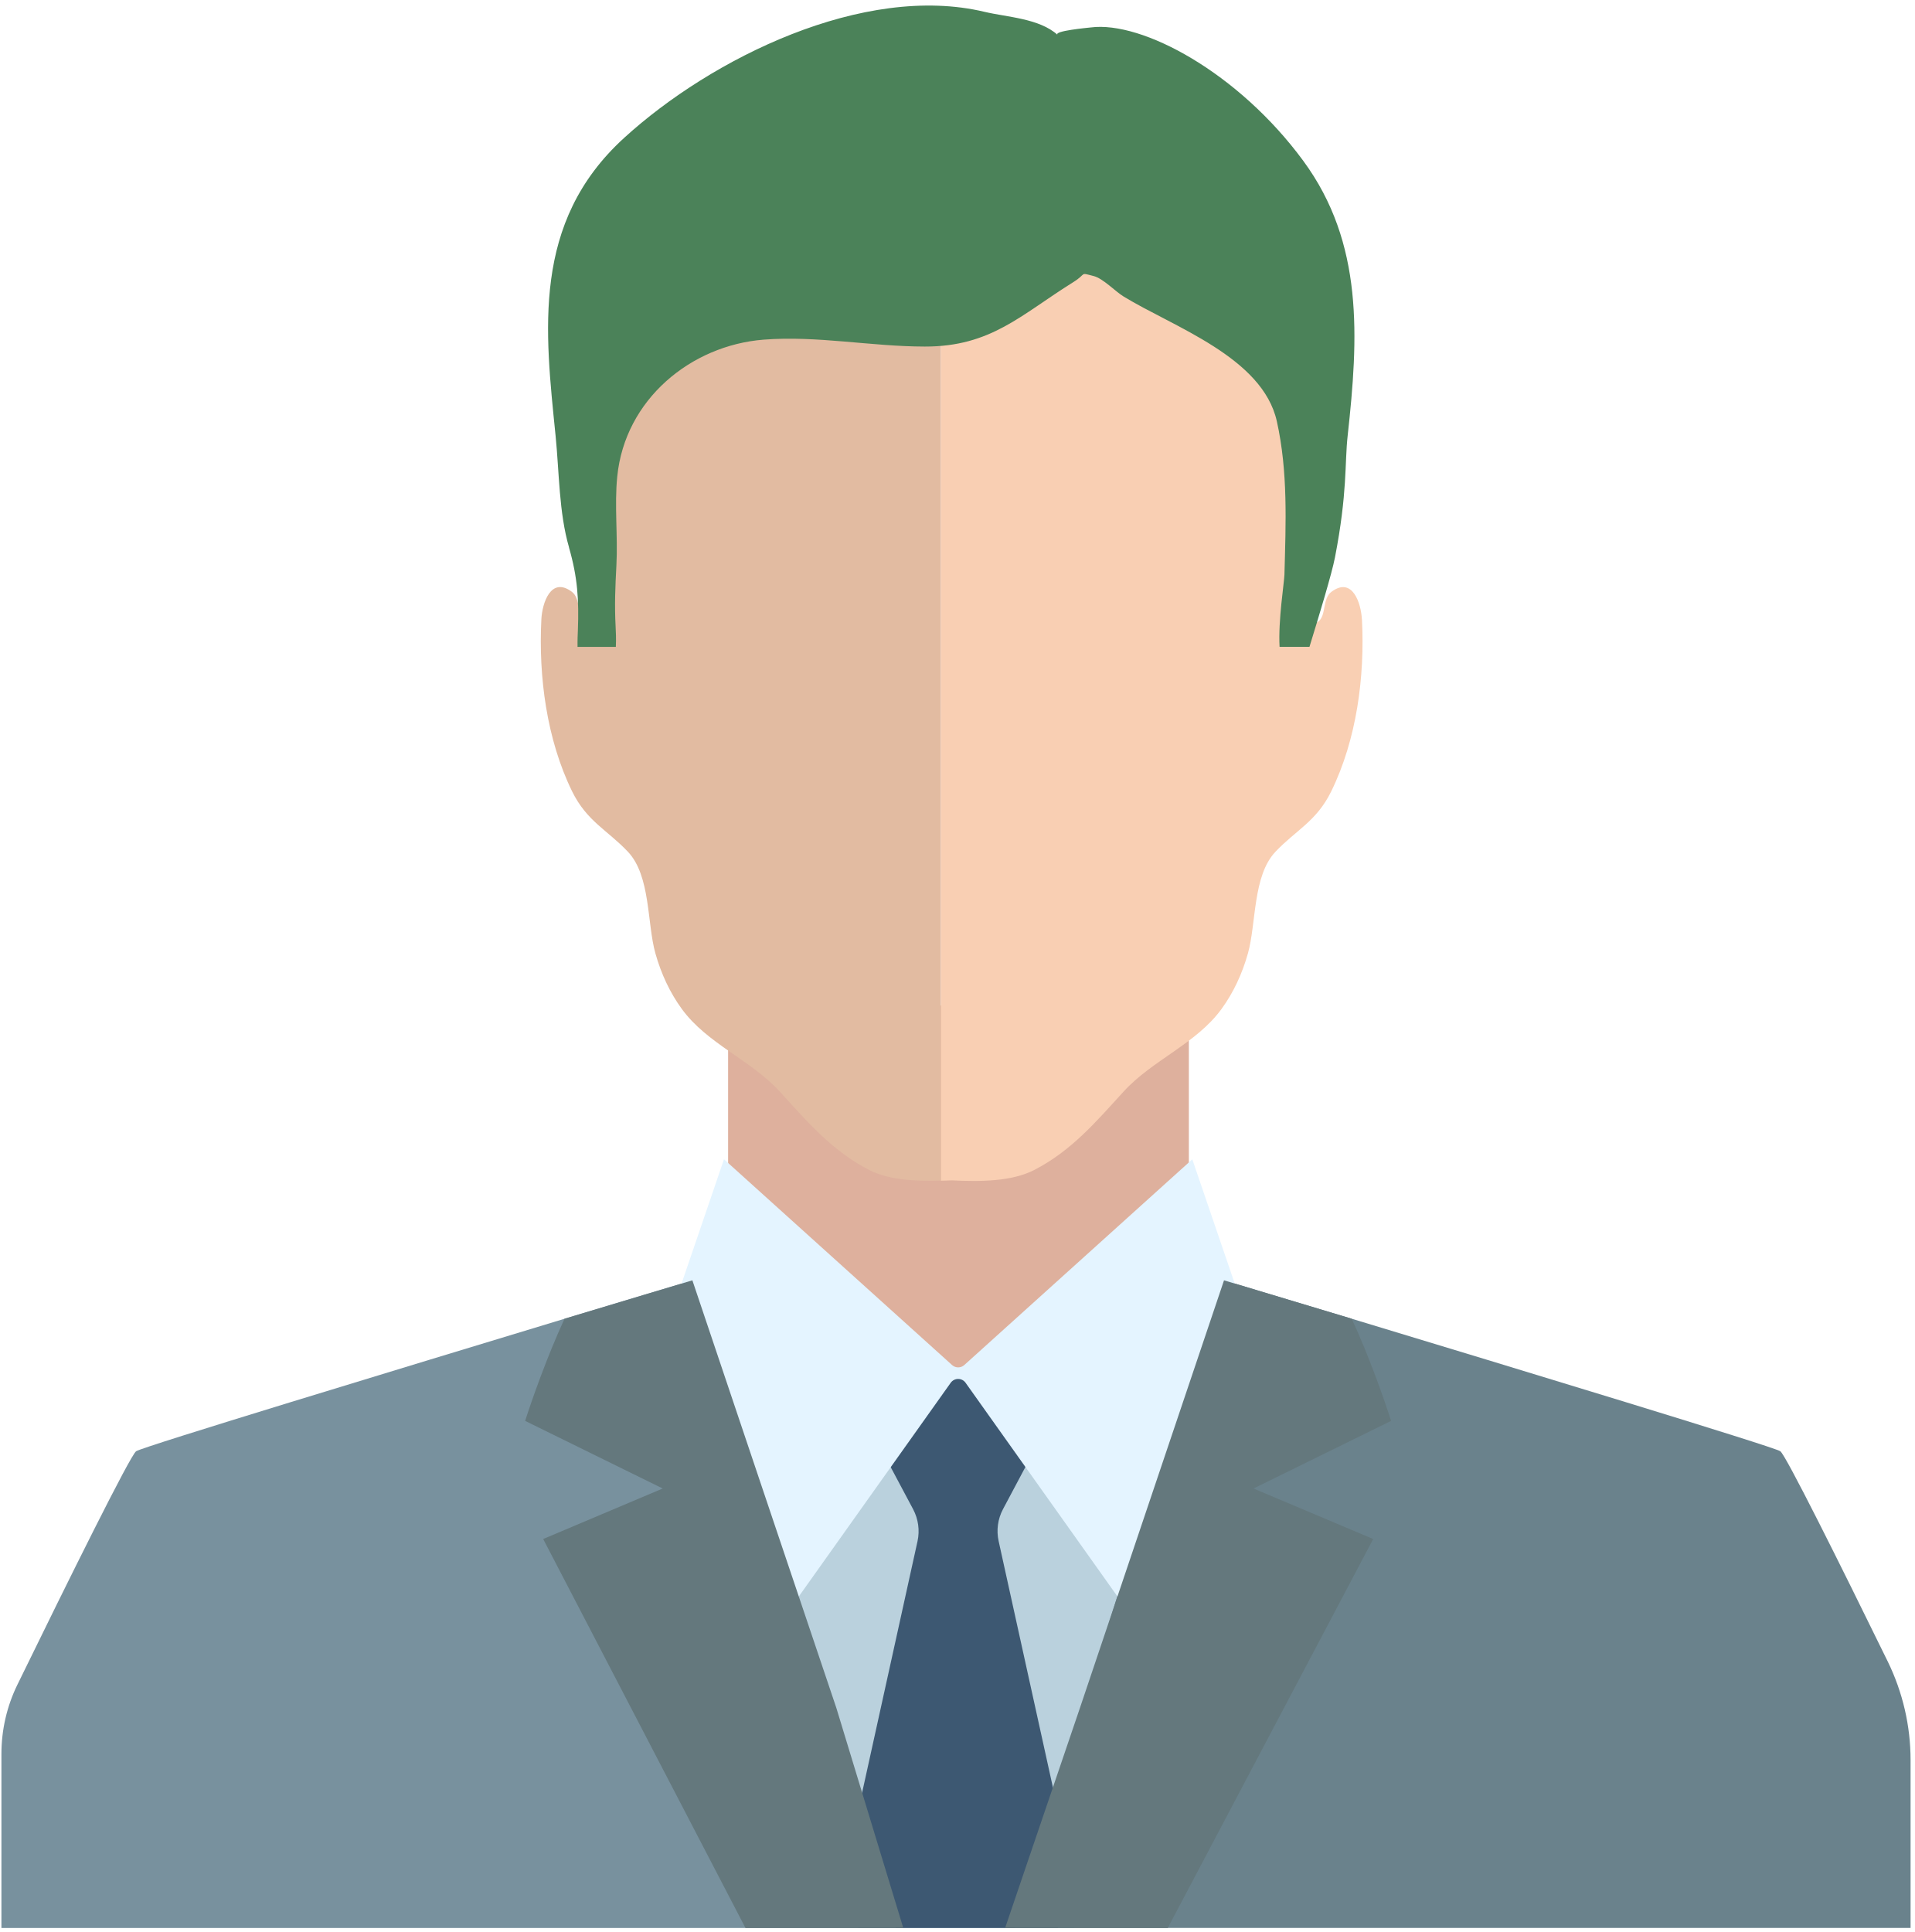
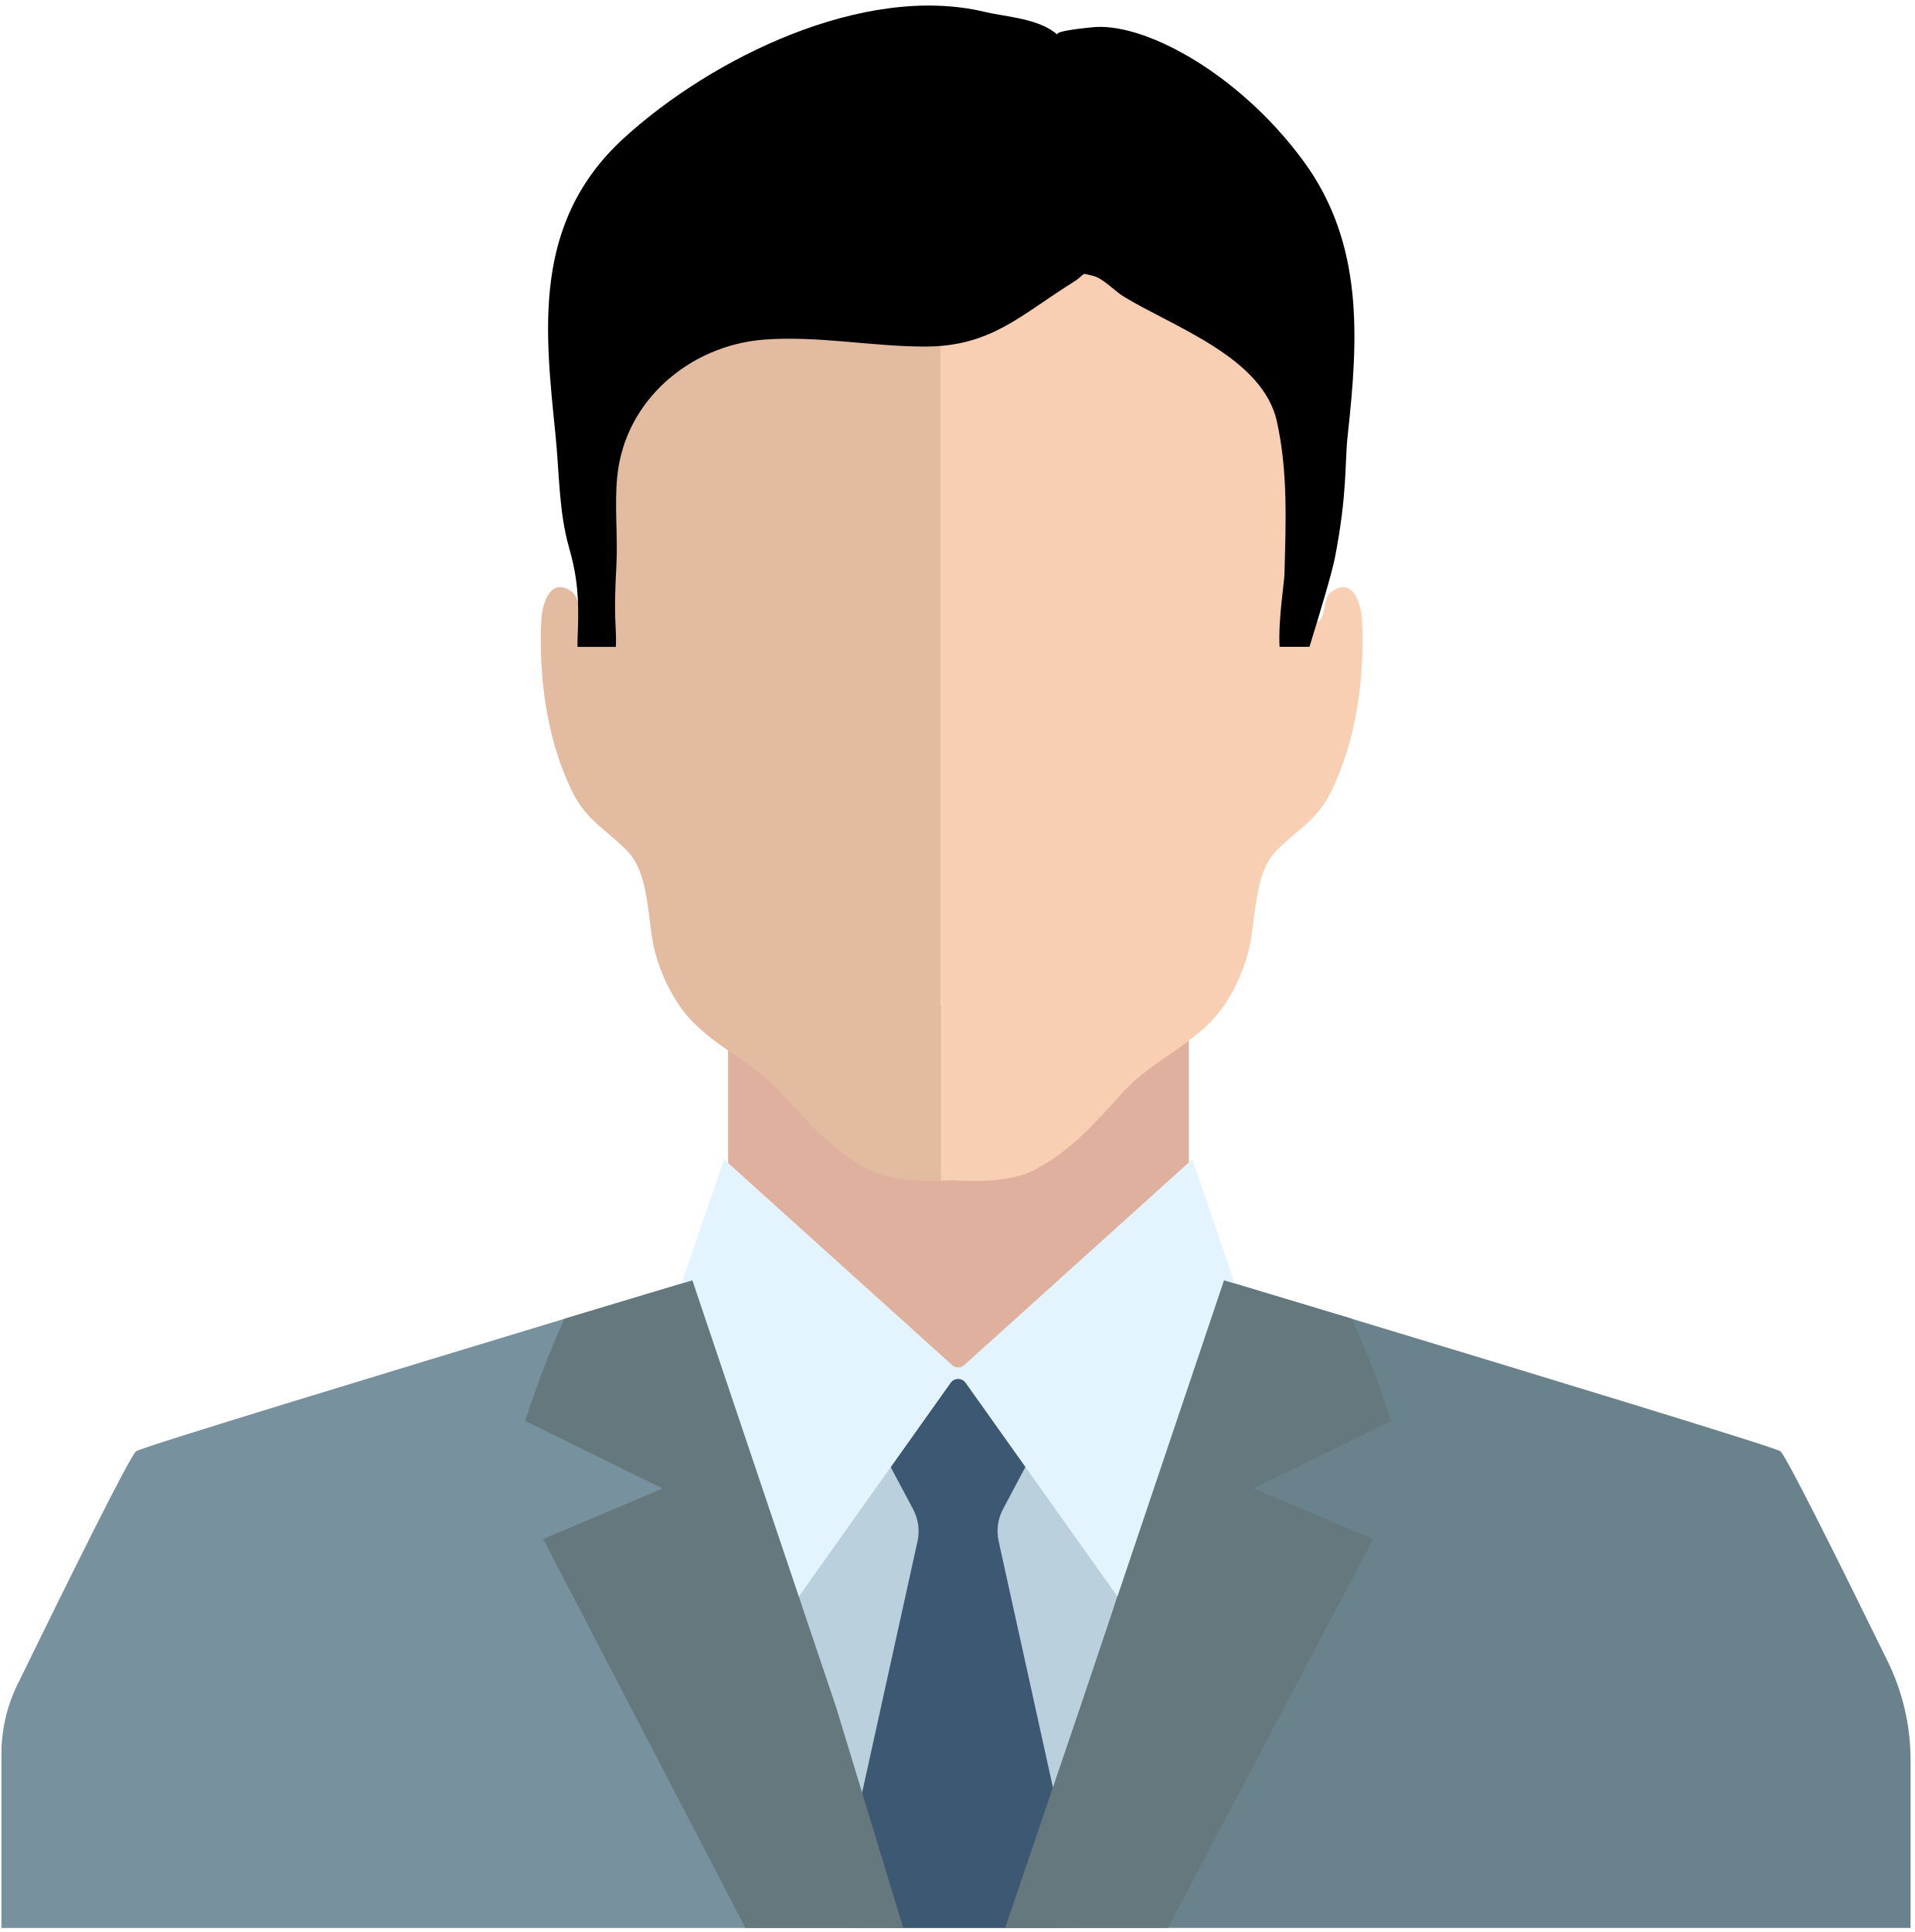
<svg xmlns="http://www.w3.org/2000/svg" width="335" height="338" viewBox="0 0 335 338" fill="none">
  <path d="M127.38 178.13V182.16V215.42L171.29 255.73L185.29 239.89L207.99 214.22V173.32L127.38 178.13Z" fill="#DEB09D" />
  <path d="M238.26 108.36C238.12 105.55 236.61 100.81 232.94 103.53C231.28 104.76 232.09 107.78 230.55 108.8C226.82 111.25 226.46 105.72 226.21 103.28C225.27 93.98 229.45 85.05 228.34 75.91C226.79 63.17 214.89 54.54 203.7 50.22C192.59 45.94 177.89 45.99 166.49 49.96C165.88 49.75 165.23 49.59 164.6 49.4V206.56C165.23 206.54 165.87 206.54 166.49 206.5C171.53 206.75 177 206.71 180.93 204.69C187.44 201.35 191.82 196.17 196.56 190.98C201.61 185.44 209.29 182.6 213.71 176.51C215.78 173.66 217.31 170.39 218.32 166.8C219.8 161.53 219.15 153.24 223.13 149.02C226.73 145.21 230.32 143.71 232.9 138.44C237.35 129.35 238.79 118.4 238.27 108.36H238.26Z" fill="#F9CFB3" />
  <path d="M129.27 50.21C118.08 54.53 106.18 63.16 104.63 75.9C103.52 85.04 107.7 93.97 106.76 103.27C106.51 105.72 106.15 111.25 102.42 108.79C100.87 107.77 101.69 104.75 100.03 103.52C96.36 100.8 94.85 105.54 94.71 108.35C94.2 118.39 95.64 129.34 100.08 138.43C102.66 143.7 106.25 145.2 109.85 149.01C113.84 153.23 113.18 161.52 114.66 166.79C115.67 170.38 117.2 173.65 119.27 176.5C123.69 182.59 131.37 185.44 136.42 190.97C141.16 196.16 145.54 201.34 152.05 204.68C155.49 206.45 160.11 206.67 164.59 206.54V49.38C153.48 46.01 139.78 46.14 129.27 50.19V50.21Z" fill="#E2BBA1" />
-   <path d="M99.54 95.77C101.06 101.03 101.29 104.95 101.1 110.24C101.07 110.94 101.02 112.01 101.04 113.17H107.74C107.81 111.76 107.74 110.44 107.7 109.62C107.5 105.77 107.64 102.72 107.84 98.88C108.11 93.74 107.47 88.45 107.99 83.34C109.34 69.9 120.83 60.43 133.6 59.42C142.97 58.69 152.37 60.62 161.77 60.63C173.38 60.66 178.62 55.06 187.77 49.36C190.22 47.83 188.77 47.64 191.32 48.29C192.98 48.71 195.11 50.98 196.55 51.86C205.24 57.19 220.87 62.47 223.38 73.7C225.35 82.53 224.95 91.56 224.71 100.54C224.68 101.81 223.59 108.65 223.86 113.16H229.09C230.76 107.74 233 100.37 233.55 97.52C235.76 86.12 235.23 81.1 235.77 76.24C237.66 59.04 238.61 42.56 228 28.13C216.64 12.68 199.82 3.65 190.84 4.8C190.32 4.86 184.25 5.41 185.02 6.1C181.82 3.21 176.2 3.01 172.24 2.07C151.15 -2.96 124.47 10.15 109.15 24.16C92.97 38.95 95.36 57.98 97.2 76.25C97.84 82.62 97.78 89.68 99.55 95.76L99.54 95.77Z" fill="#4B8259" />
+   <path d="M99.54 95.77C101.06 101.03 101.29 104.95 101.1 110.24C101.07 110.94 101.02 112.01 101.04 113.17H107.74C107.81 111.76 107.74 110.44 107.7 109.62C107.5 105.77 107.64 102.72 107.84 98.88C108.11 93.74 107.47 88.45 107.99 83.34C109.34 69.9 120.83 60.43 133.6 59.42C142.97 58.69 152.37 60.62 161.77 60.63C173.38 60.66 178.62 55.06 187.77 49.36C190.22 47.83 188.77 47.64 191.32 48.29C192.98 48.71 195.11 50.98 196.55 51.86C205.24 57.19 220.87 62.47 223.38 73.7C225.35 82.53 224.95 91.56 224.71 100.54C224.68 101.81 223.59 108.65 223.86 113.16H229.09C230.76 107.74 233 100.37 233.55 97.52C235.76 86.12 235.23 81.1 235.77 76.24C237.66 59.04 238.61 42.56 228 28.13C216.64 12.68 199.82 3.65 190.84 4.8C190.32 4.86 184.25 5.41 185.02 6.1C181.82 3.21 176.2 3.01 172.24 2.07C151.15 -2.96 124.47 10.15 109.15 24.16C92.97 38.95 95.36 57.98 97.2 76.25C97.84 82.62 97.78 89.68 99.55 95.76L99.54 95.77Z" fill="black" />
  <path d="M187.85 337.3L207.98 283.45L170.98 242.16H166C166 242.16 127.1 283.04 127.37 286L148.73 337.3H187.84H187.85Z" fill="#BAD1DD" />
  <path d="M147.37 329.34C147.3 329.64 147.32 329.96 147.43 330.24L150.18 337.3H185.06L187.81 330.24C187.92 329.95 187.94 329.64 187.87 329.34L174.71 269.62C174.29 267.73 174.56 265.74 175.47 264.03L180.46 254.64C180.68 254.07 180.55 253.43 180.12 253C178.2 251.09 176.27 249.17 174.35 247.27C173.05 245.97 171.47 244.75 170.71 243.05C170.17 241.83 168.68 239.1 166.94 240.26C165.43 241.28 164.92 242.87 163.93 244.22C162.95 245.56 161.42 246.72 160.24 247.89C158.52 249.59 156.81 251.3 155.09 253.01C154.66 253.44 154.52 254.08 154.75 254.65L159.75 264.04C160.66 265.76 160.93 267.74 160.52 269.63L147.36 329.35L147.37 329.34Z" fill="#3D5872" />
-   <path d="M156.74 337.3L135.17 265.68L122.5 223.57C122.5 223.57 122.03 223.72 121.15 223.99C117.97 224.93 109.51 227.49 98.78 230.71C69.97 239.45 25.03 253.08 23.82 253.89C22.79 254.59 11.97 276.45 3.05 294.72C1.2 298.5 0.25 302.65 0.25 306.85V337.3H156.74Z" fill="#78919E" />
+   <path d="M156.74 337.3L135.17 265.68L122.5 223.57C122.5 223.57 122.03 223.72 121.15 223.99C117.97 224.93 109.51 227.49 98.78 230.71C69.97 239.45 25.03 253.08 23.82 253.89C22.79 254.59 11.97 276.45 3.05 294.72C1.2 298.5 0.25 302.65 0.25 306.85V337.3H156.75H156.74Z" fill="#78919E" />
  <path d="M334.25 337.3V307.91C334.25 301.94 332.88 296.05 330.26 290.68C321.79 273.38 312.41 254.54 311.46 253.89C310.23 253.08 265.3 239.44 236.48 230.71C225.8 227.49 217.31 224.95 214.14 223.99C213.23 223.72 212.76 223.57 212.76 223.57L195.07 280.56L177.47 337.29H334.26L334.25 337.3Z" fill="#6A828C" />
  <path d="M208.6 202.81L168.7 238.81C168.09 239.36 167.17 239.36 166.56 238.81L126.66 202.81L117.74 228.94L134.98 286.01L166.32 241.92C166.96 241.02 168.3 241.02 168.93 241.92L200.27 286.01L217.51 228.94L208.59 202.81H208.6Z" fill="#E4F4FF" />
  <path d="M204.3 337.3L240.24 269.25L219.3 260.41L243.37 248.58C242.19 244.91 239.6 237.45 236.48 230.71C225.8 227.49 217.31 224.95 214.14 223.99L195.07 280.57L188.94 298.78L175.84 337.3H204.31H204.3Z" fill="#64787D" />
  <path d="M95.03 269.25L130.42 337.3H158.03L146.31 298.78L135.16 265.68L121.13 223.99C117.95 224.93 109.49 227.49 98.76 230.71C95.66 237.45 93.05 244.91 91.87 248.58L115.94 260.41L95.02 269.25H95.03Z" fill="#64787D" />
</svg>
